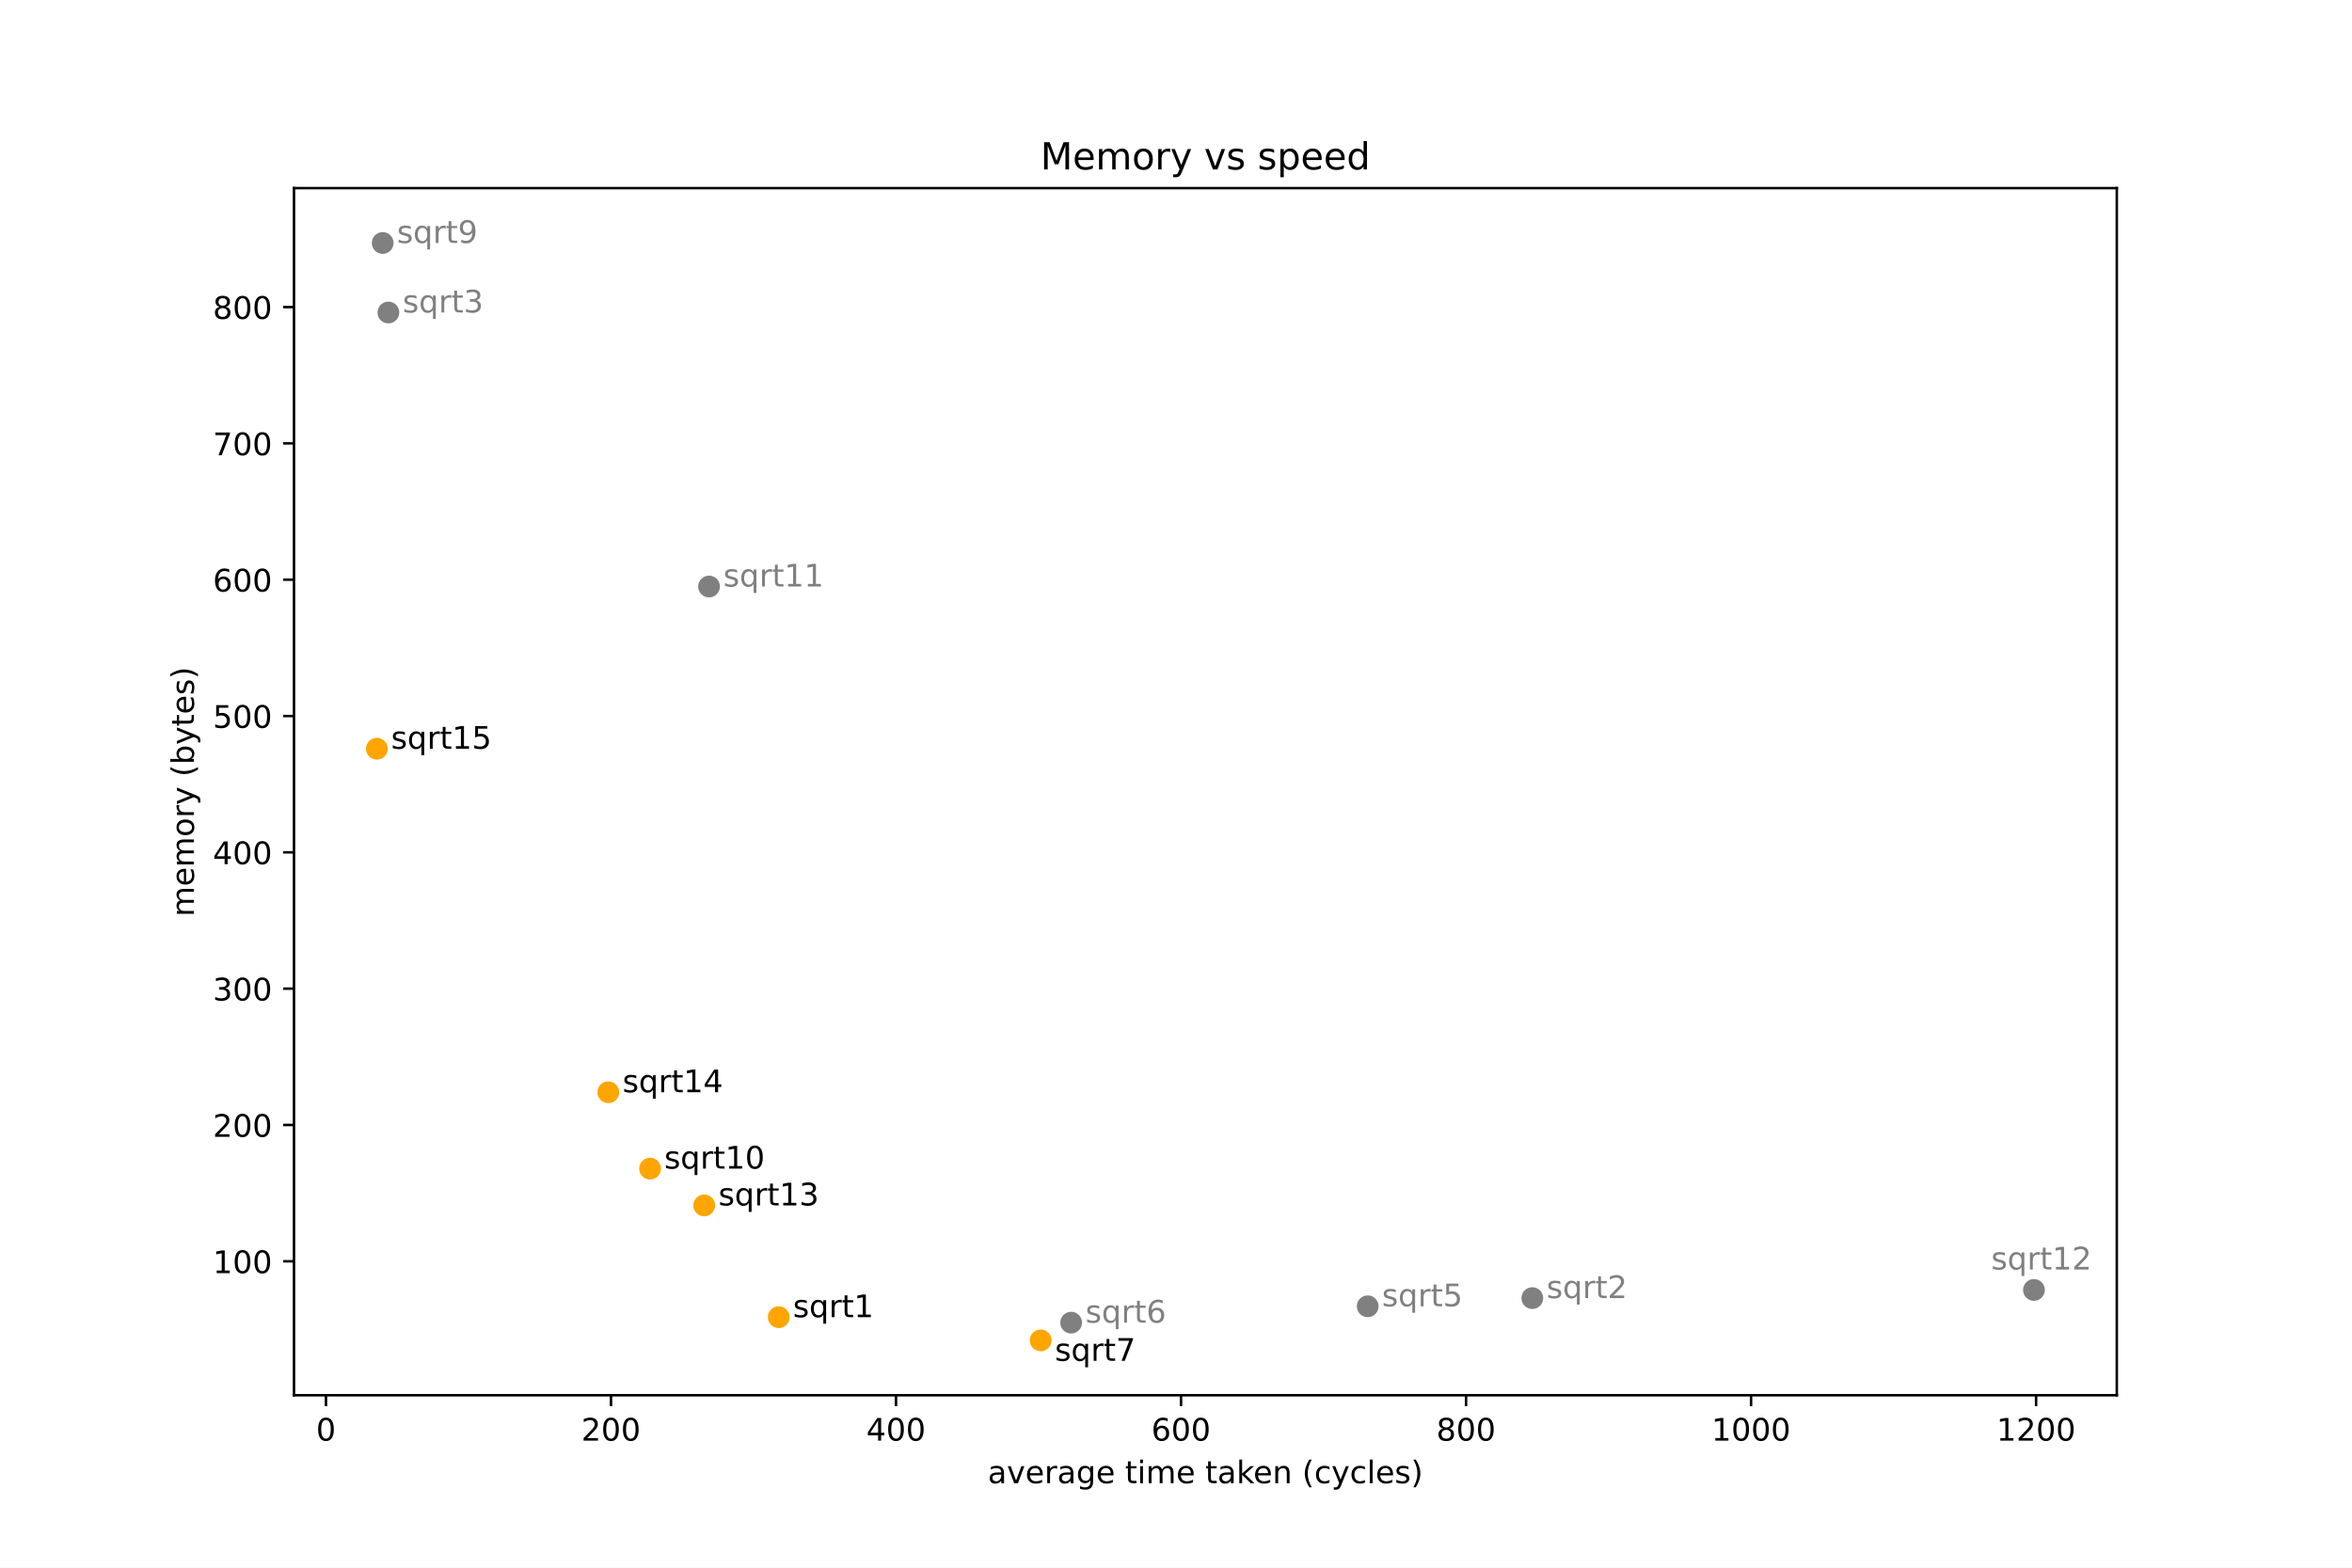
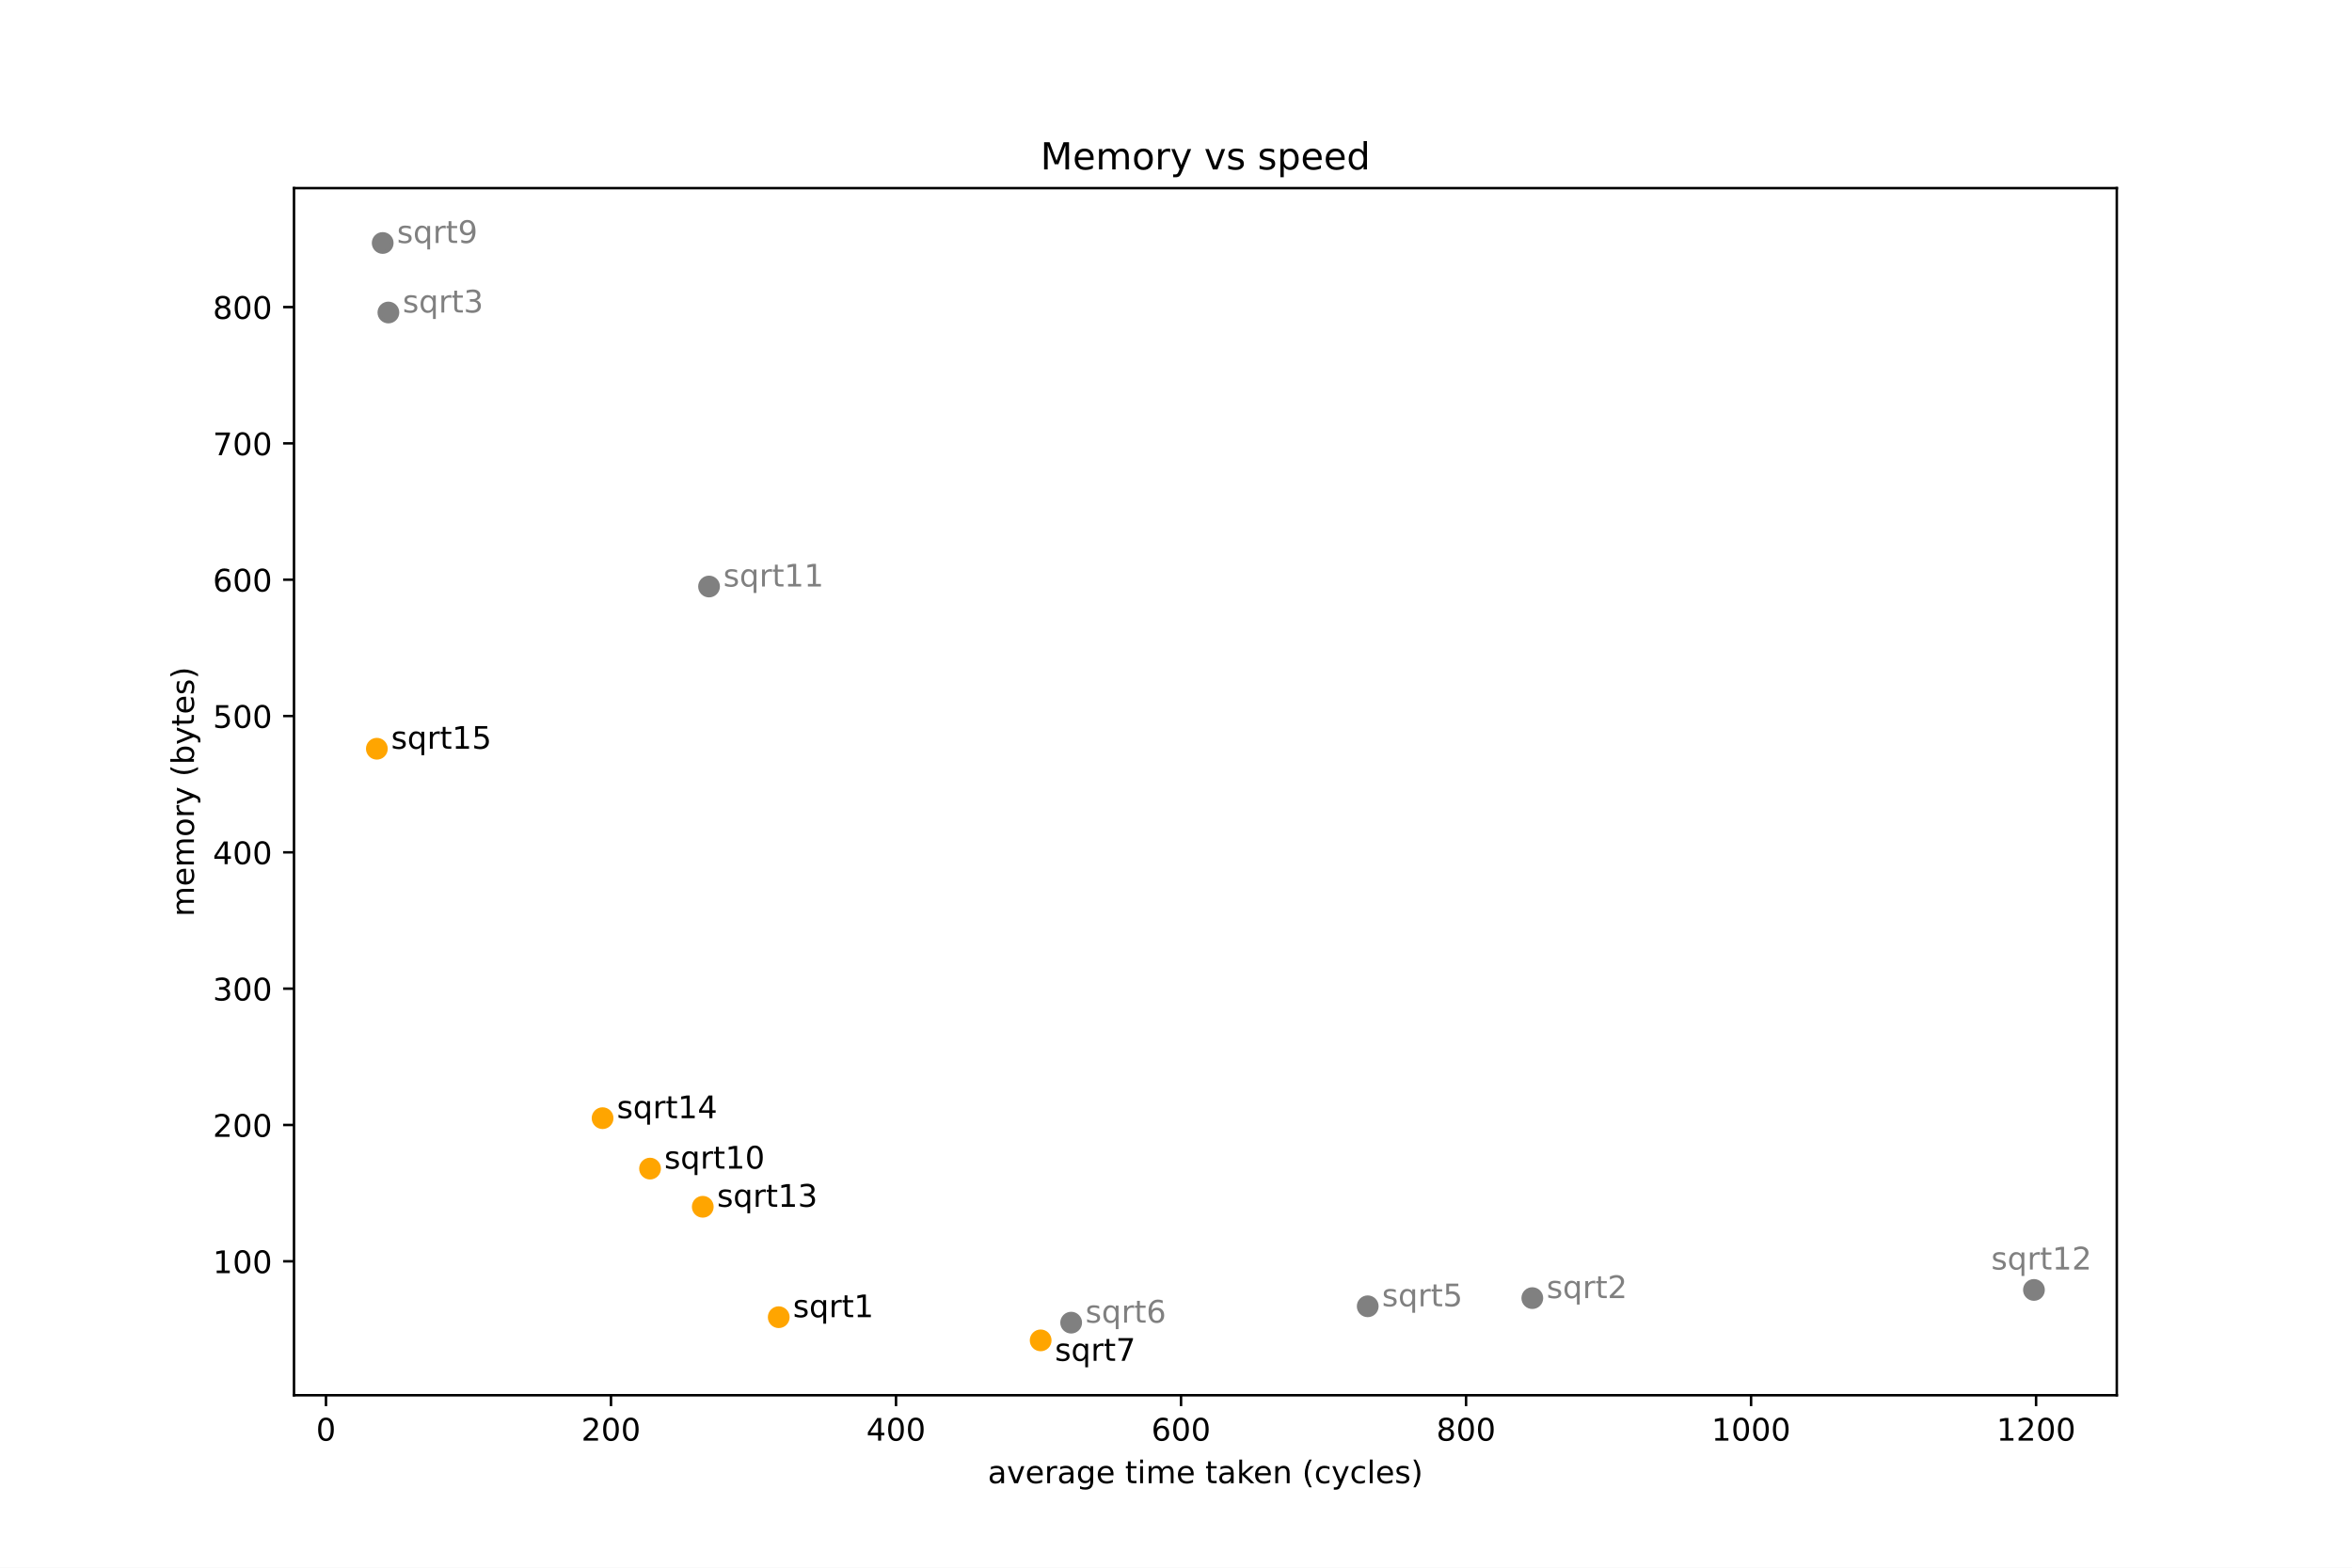
<svg xmlns="http://www.w3.org/2000/svg" xmlns:xlink="http://www.w3.org/1999/xlink" width="756pt" height="504pt" viewBox="0 0 756 504" version="1.1">
  <defs>
    <style type="text/css">*{stroke-linejoin: round; stroke-linecap: butt}</style>
  </defs>
  <g id="figure_1">
    <g id="patch_1">
      <path d="M 0 504  L 756 504  L 756 0  L 0 0  z " style="fill: #ffffff" />
    </g>
    <g id="axes_1">
      <g id="patch_2">
        <path d="M 94.5 448.56  L 680.4 448.56  L 680.4 60.48  L 94.5 60.48  z " style="fill: #ffffff" />
      </g>
      <g id="PathCollection_1">
        <defs>
-           <path id="m6c7349906d" d="M 0 3  C 0.796 3 1.559 2.684 2.121 2.121  C 2.684 1.559 3 0.796 3 0  C 3 -0.796 2.684 -1.559 2.121 -2.121  C 1.559 -2.684 0.796 -3 0 -3  C -0.796 -3 -1.559 -2.684 -2.121 -2.121  C -2.684 -1.559 -3 -0.796 -3 0  C -3 0.796 -2.684 1.559 -2.121 2.121  C -1.559 2.684 -0.796 3 0 3  z " style="stroke: #808080" />
+           <path id="m438341df25" d="M 0 3  C 0.796 3 1.559 2.684 2.121 2.121  C 2.684 1.559 3 0.796 3 0  C 3 -0.796 2.684 -1.559 2.121 -2.121  C 1.559 -2.684 0.796 -3 0 -3  C -0.796 -3 -1.559 -2.684 -2.121 -2.121  C -2.684 -1.559 -3 -0.796 -3 0  C -3 0.796 -2.684 1.559 -2.121 2.121  C -1.559 2.684 -0.796 3 0 3  z " style="stroke: #808080" />
        </defs>
-         <g clip-path="url(#p4d4f625972)">
-           <use xlink:href="#m6c7349906d" x="492.53" y="417.334" style="fill: #808080; stroke: #808080" />
-           <use xlink:href="#m6c7349906d" x="124.842" y="100.471" style="fill: #808080; stroke: #808080" />
-           <use xlink:href="#m6c7349906d" x="439.623" y="419.963" style="fill: #808080; stroke: #808080" />
-           <use xlink:href="#m6c7349906d" x="344.3" y="425.223" style="fill: #808080; stroke: #808080" />
-           <use xlink:href="#m6c7349906d" x="123.01" y="78.12" style="fill: #808080; stroke: #808080" />
-           <use xlink:href="#m6c7349906d" x="227.906" y="188.562" style="fill: #808080; stroke: #808080" />
-           <use xlink:href="#m6c7349906d" x="653.768" y="414.704" style="fill: #808080; stroke: #808080" />
+         <g clip-path="url(#p6d09f3f35e)">
+           <use xlink:href="#m438341df25" x="492.53" y="417.334" style="fill: #808080; stroke: #808080" />
+           <use xlink:href="#m438341df25" x="124.842" y="100.471" style="fill: #808080; stroke: #808080" />
+           <use xlink:href="#m438341df25" x="439.623" y="419.963" style="fill: #808080; stroke: #808080" />
+           <use xlink:href="#m438341df25" x="344.3" y="425.223" style="fill: #808080; stroke: #808080" />
+           <use xlink:href="#m438341df25" x="123.01" y="78.12" style="fill: #808080; stroke: #808080" />
+           <use xlink:href="#m438341df25" x="227.906" y="188.562" style="fill: #808080; stroke: #808080" />
+           <use xlink:href="#m438341df25" x="653.768" y="414.704" style="fill: #808080; stroke: #808080" />
        </g>
      </g>
      <g id="PathCollection_2">
        <defs>
-           <path id="mff4dcb6d81" d="M 0 3  C 0.796 3 1.559 2.684 2.121 2.121  C 2.684 1.559 3 0.796 3 0  C 3 -0.796 2.684 -1.559 2.121 -2.121  C 1.559 -2.684 0.796 -3 0 -3  C -0.796 -3 -1.559 -2.684 -2.121 -2.121  C -2.684 -1.559 -3 -0.796 -3 0  C -3 0.796 -2.684 1.559 -2.121 2.121  C -1.559 2.684 -0.796 3 0 3  z " style="stroke: #ffa500" />
+           <path id="m859c70e416" d="M 0 3  C 0.796 3 1.559 2.684 2.121 2.121  C 2.684 1.559 3 0.796 3 0  C 3 -0.796 2.684 -1.559 2.121 -2.121  C 1.559 -2.684 0.796 -3 0 -3  C -0.796 -3 -1.559 -2.684 -2.121 -2.121  C -2.684 -1.559 -3 -0.796 -3 0  C -3 0.796 -2.684 1.559 -2.121 2.121  C -1.559 2.684 -0.796 3 0 3  z " style="stroke: #ffa500" />
        </defs>
-         <g clip-path="url(#p4d4f625972)">
-           <use xlink:href="#mff4dcb6d81" x="250.306" y="423.47" style="fill: #ffa500; stroke: #ffa500" />
-           <use xlink:href="#mff4dcb6d81" x="334.498" y="430.92" style="fill: #ffa500; stroke: #ffa500" />
-           <use xlink:href="#mff4dcb6d81" x="208.943" y="375.699" style="fill: #ffa500; stroke: #ffa500" />
-           <use xlink:href="#mff4dcb6d81" x="226.349" y="387.532" style="fill: #ffa500; stroke: #ffa500" />
-           <use xlink:href="#mff4dcb6d81" x="195.521" y="351.157" style="fill: #ffa500; stroke: #ffa500" />
-           <use xlink:href="#mff4dcb6d81" x="121.132" y="240.715" style="fill: #ffa500; stroke: #ffa500" />
+         <g clip-path="url(#p6d09f3f35e)">
+           <use xlink:href="#m859c70e416" x="250.306" y="423.47" style="fill: #ffa500; stroke: #ffa500" />
+           <use xlink:href="#m859c70e416" x="334.498" y="430.92" style="fill: #ffa500; stroke: #ffa500" />
+           <use xlink:href="#m859c70e416" x="208.943" y="375.699" style="fill: #ffa500; stroke: #ffa500" />
+           <use xlink:href="#m859c70e416" x="225.891" y="387.97" style="fill: #ffa500; stroke: #ffa500" />
+           <use xlink:href="#m859c70e416" x="193.689" y="359.483" style="fill: #ffa500; stroke: #ffa500" />
+           <use xlink:href="#m859c70e416" x="121.132" y="240.715" style="fill: #ffa500; stroke: #ffa500" />
        </g>
      </g>
      <g id="matplotlib.axis_1">
        <g id="xtick_1">
          <g id="line2d_1">
            <defs>
-               <path id="m747d15b084" d="M 0 0  L 0 3.5  " style="stroke: #000000; stroke-width: 0.8" />
+               <path id="m8310b69100" d="M 0 0  L 0 3.5  " style="stroke: #000000; stroke-width: 0.8" />
            </defs>
            <g>
-               <use xlink:href="#m747d15b084" x="104.779" y="448.56" style="stroke: #000000; stroke-width: 0.8" />
+               <use xlink:href="#m8310b69100" x="104.779" y="448.56" style="stroke: #000000; stroke-width: 0.8" />
            </g>
          </g>
          <g id="text_1">
            <g transform="translate(101.5977 463.1584)scale(0.1 -0.1)">
              <defs>
                <path id="DejaVuSans-30" d="M 2034 4250  Q 1547 4250 1301 3770  Q 1056 3291 1056 2328  Q 1056 1369 1301 889  Q 1547 409 2034 409  Q 2525 409 2770 889  Q 3016 1369 3016 2328  Q 3016 3291 2770 3770  Q 2525 4250 2034 4250  z M 2034 4750  Q 2819 4750 3233 4129  Q 3647 3509 3647 2328  Q 3647 1150 3233 529  Q 2819 -91 2034 -91  Q 1250 -91 836 529  Q 422 1150 422 2328  Q 422 3509 836 4129  Q 1250 4750 2034 4750  z " transform="scale(0.015625)" />
              </defs>
              <use xlink:href="#DejaVuSans-30" />
            </g>
          </g>
        </g>
        <g id="xtick_2">
          <g id="line2d_2">
            <g>
-               <use xlink:href="#m747d15b084" x="196.392" y="448.56" style="stroke: #000000; stroke-width: 0.8" />
+               <use xlink:href="#m8310b69100" x="196.392" y="448.56" style="stroke: #000000; stroke-width: 0.8" />
            </g>
          </g>
          <g id="text_2">
            <g transform="translate(186.8479 463.1584)scale(0.1 -0.1)">
              <defs>
                <path id="DejaVuSans-32" d="M 1228 531  L 3431 531  L 3431 0  L 469 0  L 469 531  Q 828 903 1448 1529  Q 2069 2156 2228 2338  Q 2531 2678 2651 2914  Q 2772 3150 2772 3378  Q 2772 3750 2511 3984  Q 2250 4219 1831 4219  Q 1534 4219 1204 4116  Q 875 4013 500 3803  L 500 4441  Q 881 4594 1212 4672  Q 1544 4750 1819 4750  Q 2544 4750 2975 4387  Q 3406 4025 3406 3419  Q 3406 3131 3298 2873  Q 3191 2616 2906 2266  Q 2828 2175 2409 1742  Q 1991 1309 1228 531  z " transform="scale(0.015625)" />
              </defs>
              <use xlink:href="#DejaVuSans-32" />
              <use xlink:href="#DejaVuSans-30" x="63.623" />
              <use xlink:href="#DejaVuSans-30" x="127.246" />
            </g>
          </g>
        </g>
        <g id="xtick_3">
          <g id="line2d_3">
            <g>
-               <use xlink:href="#m747d15b084" x="288.004" y="448.56" style="stroke: #000000; stroke-width: 0.8" />
+               <use xlink:href="#m8310b69100" x="288.004" y="448.56" style="stroke: #000000; stroke-width: 0.8" />
            </g>
          </g>
          <g id="text_3">
            <g transform="translate(278.4606 463.1584)scale(0.1 -0.1)">
              <defs>
                <path id="DejaVuSans-34" d="M 2419 4116  L 825 1625  L 2419 1625  L 2419 4116  z M 2253 4666  L 3047 4666  L 3047 1625  L 3713 1625  L 3713 1100  L 3047 1100  L 3047 0  L 2419 0  L 2419 1100  L 313 1100  L 313 1709  L 2253 4666  z " transform="scale(0.015625)" />
              </defs>
              <use xlink:href="#DejaVuSans-34" />
              <use xlink:href="#DejaVuSans-30" x="63.623" />
              <use xlink:href="#DejaVuSans-30" x="127.246" />
            </g>
          </g>
        </g>
        <g id="xtick_4">
          <g id="line2d_4">
            <g>
-               <use xlink:href="#m747d15b084" x="379.617" y="448.56" style="stroke: #000000; stroke-width: 0.8" />
+               <use xlink:href="#m8310b69100" x="379.617" y="448.56" style="stroke: #000000; stroke-width: 0.8" />
            </g>
          </g>
          <g id="text_4">
            <g transform="translate(370.0734 463.1584)scale(0.1 -0.1)">
              <defs>
                <path id="DejaVuSans-36" d="M 2113 2584  Q 1688 2584 1439 2293  Q 1191 2003 1191 1497  Q 1191 994 1439 701  Q 1688 409 2113 409  Q 2538 409 2786 701  Q 3034 994 3034 1497  Q 3034 2003 2786 2293  Q 2538 2584 2113 2584  z M 3366 4563  L 3366 3988  Q 3128 4100 2886 4159  Q 2644 4219 2406 4219  Q 1781 4219 1451 3797  Q 1122 3375 1075 2522  Q 1259 2794 1537 2939  Q 1816 3084 2150 3084  Q 2853 3084 3261 2657  Q 3669 2231 3669 1497  Q 3669 778 3244 343  Q 2819 -91 2113 -91  Q 1303 -91 875 529  Q 447 1150 447 2328  Q 447 3434 972 4092  Q 1497 4750 2381 4750  Q 2619 4750 2861 4703  Q 3103 4656 3366 4563  z " transform="scale(0.015625)" />
              </defs>
              <use xlink:href="#DejaVuSans-36" />
              <use xlink:href="#DejaVuSans-30" x="63.623" />
              <use xlink:href="#DejaVuSans-30" x="127.246" />
            </g>
          </g>
        </g>
        <g id="xtick_5">
          <g id="line2d_5">
            <g>
-               <use xlink:href="#m747d15b084" x="471.23" y="448.56" style="stroke: #000000; stroke-width: 0.8" />
+               <use xlink:href="#m8310b69100" x="471.23" y="448.56" style="stroke: #000000; stroke-width: 0.8" />
            </g>
          </g>
          <g id="text_5">
            <g transform="translate(461.6861 463.1584)scale(0.1 -0.1)">
              <defs>
                <path id="DejaVuSans-38" d="M 2034 2216  Q 1584 2216 1326 1975  Q 1069 1734 1069 1313  Q 1069 891 1326 650  Q 1584 409 2034 409  Q 2484 409 2743 651  Q 3003 894 3003 1313  Q 3003 1734 2745 1975  Q 2488 2216 2034 2216  z M 1403 2484  Q 997 2584 770 2862  Q 544 3141 544 3541  Q 544 4100 942 4425  Q 1341 4750 2034 4750  Q 2731 4750 3128 4425  Q 3525 4100 3525 3541  Q 3525 3141 3298 2862  Q 3072 2584 2669 2484  Q 3125 2378 3379 2068  Q 3634 1759 3634 1313  Q 3634 634 3220 271  Q 2806 -91 2034 -91  Q 1263 -91 848 271  Q 434 634 434 1313  Q 434 1759 690 2068  Q 947 2378 1403 2484  z M 1172 3481  Q 1172 3119 1398 2916  Q 1625 2713 2034 2713  Q 2441 2713 2670 2916  Q 2900 3119 2900 3481  Q 2900 3844 2670 4047  Q 2441 4250 2034 4250  Q 1625 4250 1398 4047  Q 1172 3844 1172 3481  z " transform="scale(0.015625)" />
              </defs>
              <use xlink:href="#DejaVuSans-38" />
              <use xlink:href="#DejaVuSans-30" x="63.623" />
              <use xlink:href="#DejaVuSans-30" x="127.246" />
            </g>
          </g>
        </g>
        <g id="xtick_6">
          <g id="line2d_6">
            <g>
-               <use xlink:href="#m747d15b084" x="562.843" y="448.56" style="stroke: #000000; stroke-width: 0.8" />
+               <use xlink:href="#m8310b69100" x="562.843" y="448.56" style="stroke: #000000; stroke-width: 0.8" />
            </g>
          </g>
          <g id="text_6">
            <g transform="translate(550.1176 463.1584)scale(0.1 -0.1)">
              <defs>
                <path id="DejaVuSans-31" d="M 794 531  L 1825 531  L 1825 4091  L 703 3866  L 703 4441  L 1819 4666  L 2450 4666  L 2450 531  L 3481 531  L 3481 0  L 794 0  L 794 531  z " transform="scale(0.015625)" />
              </defs>
              <use xlink:href="#DejaVuSans-31" />
              <use xlink:href="#DejaVuSans-30" x="63.623" />
              <use xlink:href="#DejaVuSans-30" x="127.246" />
              <use xlink:href="#DejaVuSans-30" x="190.869" />
            </g>
          </g>
        </g>
        <g id="xtick_7">
          <g id="line2d_7">
            <g>
-               <use xlink:href="#m747d15b084" x="654.455" y="448.56" style="stroke: #000000; stroke-width: 0.8" />
+               <use xlink:href="#m8310b69100" x="654.455" y="448.56" style="stroke: #000000; stroke-width: 0.8" />
            </g>
          </g>
          <g id="text_7">
            <g transform="translate(641.7303 463.1584)scale(0.1 -0.1)">
              <use xlink:href="#DejaVuSans-31" />
              <use xlink:href="#DejaVuSans-32" x="63.623" />
              <use xlink:href="#DejaVuSans-30" x="127.246" />
              <use xlink:href="#DejaVuSans-30" x="190.869" />
            </g>
          </g>
        </g>
        <g id="text_8">
          <g transform="translate(317.5031 476.8366)scale(0.1 -0.1)">
            <defs>
              <path id="DejaVuSans-61" d="M 2194 1759  Q 1497 1759 1228 1600  Q 959 1441 959 1056  Q 959 750 1161 570  Q 1363 391 1709 391  Q 2188 391 2477 730  Q 2766 1069 2766 1631  L 2766 1759  L 2194 1759  z M 3341 1997  L 3341 0  L 2766 0  L 2766 531  Q 2569 213 2275 61  Q 1981 -91 1556 -91  Q 1019 -91 701 211  Q 384 513 384 1019  Q 384 1609 779 1909  Q 1175 2209 1959 2209  L 2766 2209  L 2766 2266  Q 2766 2663 2505 2880  Q 2244 3097 1772 3097  Q 1472 3097 1187 3025  Q 903 2953 641 2809  L 641 3341  Q 956 3463 1253 3523  Q 1550 3584 1831 3584  Q 2591 3584 2966 3190  Q 3341 2797 3341 1997  z " transform="scale(0.015625)" />
              <path id="DejaVuSans-76" d="M 191 3500  L 800 3500  L 1894 563  L 2988 3500  L 3597 3500  L 2284 0  L 1503 0  L 191 3500  z " transform="scale(0.015625)" />
              <path id="DejaVuSans-65" d="M 3597 1894  L 3597 1613  L 953 1613  Q 991 1019 1311 708  Q 1631 397 2203 397  Q 2534 397 2845 478  Q 3156 559 3463 722  L 3463 178  Q 3153 47 2828 -22  Q 2503 -91 2169 -91  Q 1331 -91 842 396  Q 353 884 353 1716  Q 353 2575 817 3079  Q 1281 3584 2069 3584  Q 2775 3584 3186 3129  Q 3597 2675 3597 1894  z M 3022 2063  Q 3016 2534 2758 2815  Q 2500 3097 2075 3097  Q 1594 3097 1305 2825  Q 1016 2553 972 2059  L 3022 2063  z " transform="scale(0.015625)" />
              <path id="DejaVuSans-72" d="M 2631 2963  Q 2534 3019 2420 3045  Q 2306 3072 2169 3072  Q 1681 3072 1420 2755  Q 1159 2438 1159 1844  L 1159 0  L 581 0  L 581 3500  L 1159 3500  L 1159 2956  Q 1341 3275 1631 3429  Q 1922 3584 2338 3584  Q 2397 3584 2469 3576  Q 2541 3569 2628 3553  L 2631 2963  z " transform="scale(0.015625)" />
              <path id="DejaVuSans-67" d="M 2906 1791  Q 2906 2416 2648 2759  Q 2391 3103 1925 3103  Q 1463 3103 1205 2759  Q 947 2416 947 1791  Q 947 1169 1205 825  Q 1463 481 1925 481  Q 2391 481 2648 825  Q 2906 1169 2906 1791  z M 3481 434  Q 3481 -459 3084 -895  Q 2688 -1331 1869 -1331  Q 1566 -1331 1297 -1286  Q 1028 -1241 775 -1147  L 775 -588  Q 1028 -725 1275 -790  Q 1522 -856 1778 -856  Q 2344 -856 2625 -561  Q 2906 -266 2906 331  L 2906 616  Q 2728 306 2450 153  Q 2172 0 1784 0  Q 1141 0 747 490  Q 353 981 353 1791  Q 353 2603 747 3093  Q 1141 3584 1784 3584  Q 2172 3584 2450 3431  Q 2728 3278 2906 2969  L 2906 3500  L 3481 3500  L 3481 434  z " transform="scale(0.015625)" />
              <path id="DejaVuSans-20" transform="scale(0.015625)" />
              <path id="DejaVuSans-74" d="M 1172 4494  L 1172 3500  L 2356 3500  L 2356 3053  L 1172 3053  L 1172 1153  Q 1172 725 1289 603  Q 1406 481 1766 481  L 2356 481  L 2356 0  L 1766 0  Q 1100 0 847 248  Q 594 497 594 1153  L 594 3053  L 172 3053  L 172 3500  L 594 3500  L 594 4494  L 1172 4494  z " transform="scale(0.015625)" />
              <path id="DejaVuSans-69" d="M 603 3500  L 1178 3500  L 1178 0  L 603 0  L 603 3500  z M 603 4863  L 1178 4863  L 1178 4134  L 603 4134  L 603 4863  z " transform="scale(0.015625)" />
              <path id="DejaVuSans-6d" d="M 3328 2828  Q 3544 3216 3844 3400  Q 4144 3584 4550 3584  Q 5097 3584 5394 3201  Q 5691 2819 5691 2113  L 5691 0  L 5113 0  L 5113 2094  Q 5113 2597 4934 2840  Q 4756 3084 4391 3084  Q 3944 3084 3684 2787  Q 3425 2491 3425 1978  L 3425 0  L 2847 0  L 2847 2094  Q 2847 2600 2669 2842  Q 2491 3084 2119 3084  Q 1678 3084 1418 2786  Q 1159 2488 1159 1978  L 1159 0  L 581 0  L 581 3500  L 1159 3500  L 1159 2956  Q 1356 3278 1631 3431  Q 1906 3584 2284 3584  Q 2666 3584 2933 3390  Q 3200 3197 3328 2828  z " transform="scale(0.015625)" />
              <path id="DejaVuSans-6b" d="M 581 4863  L 1159 4863  L 1159 1991  L 2875 3500  L 3609 3500  L 1753 1863  L 3688 0  L 2938 0  L 1159 1709  L 1159 0  L 581 0  L 581 4863  z " transform="scale(0.015625)" />
              <path id="DejaVuSans-6e" d="M 3513 2113  L 3513 0  L 2938 0  L 2938 2094  Q 2938 2591 2744 2837  Q 2550 3084 2163 3084  Q 1697 3084 1428 2787  Q 1159 2491 1159 1978  L 1159 0  L 581 0  L 581 3500  L 1159 3500  L 1159 2956  Q 1366 3272 1645 3428  Q 1925 3584 2291 3584  Q 2894 3584 3203 3211  Q 3513 2838 3513 2113  z " transform="scale(0.015625)" />
              <path id="DejaVuSans-28" d="M 1984 4856  Q 1566 4138 1362 3434  Q 1159 2731 1159 2009  Q 1159 1288 1364 580  Q 1569 -128 1984 -844  L 1484 -844  Q 1016 -109 783 600  Q 550 1309 550 2009  Q 550 2706 781 3412  Q 1013 4119 1484 4856  L 1984 4856  z " transform="scale(0.015625)" />
              <path id="DejaVuSans-63" d="M 3122 3366  L 3122 2828  Q 2878 2963 2633 3030  Q 2388 3097 2138 3097  Q 1578 3097 1268 2742  Q 959 2388 959 1747  Q 959 1106 1268 751  Q 1578 397 2138 397  Q 2388 397 2633 464  Q 2878 531 3122 666  L 3122 134  Q 2881 22 2623 -34  Q 2366 -91 2075 -91  Q 1284 -91 818 406  Q 353 903 353 1747  Q 353 2603 823 3093  Q 1294 3584 2113 3584  Q 2378 3584 2631 3529  Q 2884 3475 3122 3366  z " transform="scale(0.015625)" />
              <path id="DejaVuSans-79" d="M 2059 -325  Q 1816 -950 1584 -1140  Q 1353 -1331 966 -1331  L 506 -1331  L 506 -850  L 844 -850  Q 1081 -850 1212 -737  Q 1344 -625 1503 -206  L 1606 56  L 191 3500  L 800 3500  L 1894 763  L 2988 3500  L 3597 3500  L 2059 -325  z " transform="scale(0.015625)" />
              <path id="DejaVuSans-6c" d="M 603 4863  L 1178 4863  L 1178 0  L 603 0  L 603 4863  z " transform="scale(0.015625)" />
              <path id="DejaVuSans-73" d="M 2834 3397  L 2834 2853  Q 2591 2978 2328 3040  Q 2066 3103 1784 3103  Q 1356 3103 1142 2972  Q 928 2841 928 2578  Q 928 2378 1081 2264  Q 1234 2150 1697 2047  L 1894 2003  Q 2506 1872 2764 1633  Q 3022 1394 3022 966  Q 3022 478 2636 193  Q 2250 -91 1575 -91  Q 1294 -91 989 -36  Q 684 19 347 128  L 347 722  Q 666 556 975 473  Q 1284 391 1588 391  Q 1994 391 2212 530  Q 2431 669 2431 922  Q 2431 1156 2273 1281  Q 2116 1406 1581 1522  L 1381 1569  Q 847 1681 609 1914  Q 372 2147 372 2553  Q 372 3047 722 3315  Q 1072 3584 1716 3584  Q 2034 3584 2315 3537  Q 2597 3491 2834 3397  z " transform="scale(0.015625)" />
              <path id="DejaVuSans-29" d="M 513 4856  L 1013 4856  Q 1481 4119 1714 3412  Q 1947 2706 1947 2009  Q 1947 1309 1714 600  Q 1481 -109 1013 -844  L 513 -844  Q 928 -128 1133 580  Q 1338 1288 1338 2009  Q 1338 2731 1133 3434  Q 928 4138 513 4856  z " transform="scale(0.015625)" />
            </defs>
            <use xlink:href="#DejaVuSans-61" />
            <use xlink:href="#DejaVuSans-76" x="61.279" />
            <use xlink:href="#DejaVuSans-65" x="120.459" />
            <use xlink:href="#DejaVuSans-72" x="181.982" />
            <use xlink:href="#DejaVuSans-61" x="223.096" />
            <use xlink:href="#DejaVuSans-67" x="284.375" />
            <use xlink:href="#DejaVuSans-65" x="347.852" />
            <use xlink:href="#DejaVuSans-20" x="409.375" />
            <use xlink:href="#DejaVuSans-74" x="441.162" />
            <use xlink:href="#DejaVuSans-69" x="480.371" />
            <use xlink:href="#DejaVuSans-6d" x="508.154" />
            <use xlink:href="#DejaVuSans-65" x="605.566" />
            <use xlink:href="#DejaVuSans-20" x="667.09" />
            <use xlink:href="#DejaVuSans-74" x="698.877" />
            <use xlink:href="#DejaVuSans-61" x="738.086" />
            <use xlink:href="#DejaVuSans-6b" x="799.365" />
            <use xlink:href="#DejaVuSans-65" x="853.65" />
            <use xlink:href="#DejaVuSans-6e" x="915.174" />
            <use xlink:href="#DejaVuSans-20" x="978.553" />
            <use xlink:href="#DejaVuSans-28" x="1010.34" />
            <use xlink:href="#DejaVuSans-63" x="1049.354" />
            <use xlink:href="#DejaVuSans-79" x="1104.334" />
            <use xlink:href="#DejaVuSans-63" x="1163.514" />
            <use xlink:href="#DejaVuSans-6c" x="1218.494" />
            <use xlink:href="#DejaVuSans-65" x="1246.277" />
            <use xlink:href="#DejaVuSans-73" x="1307.801" />
            <use xlink:href="#DejaVuSans-29" x="1359.9" />
          </g>
        </g>
      </g>
      <g id="matplotlib.axis_2">
        <g id="ytick_1">
          <g id="line2d_8">
            <defs>
-               <path id="m5745e5b2b5" d="M 0 0  L -3.5 0  " style="stroke: #000000; stroke-width: 0.8" />
+               <path id="mc0cceae3c9" d="M 0 0  L -3.5 0  " style="stroke: #000000; stroke-width: 0.8" />
            </defs>
            <g>
-               <use xlink:href="#m5745e5b2b5" x="94.5" y="405.501" style="stroke: #000000; stroke-width: 0.8" />
+               <use xlink:href="#mc0cceae3c9" x="94.5" y="405.501" style="stroke: #000000; stroke-width: 0.8" />
            </g>
          </g>
          <g id="text_9">
            <g transform="translate(68.4125 409.3001)scale(0.1 -0.1)">
              <use xlink:href="#DejaVuSans-31" />
              <use xlink:href="#DejaVuSans-30" x="63.623" />
              <use xlink:href="#DejaVuSans-30" x="127.246" />
            </g>
          </g>
        </g>
        <g id="ytick_2">
          <g id="line2d_9">
            <g>
-               <use xlink:href="#m5745e5b2b5" x="94.5" y="361.675" style="stroke: #000000; stroke-width: 0.8" />
+               <use xlink:href="#mc0cceae3c9" x="94.5" y="361.675" style="stroke: #000000; stroke-width: 0.8" />
            </g>
          </g>
          <g id="text_10">
            <g transform="translate(68.4125 365.474)scale(0.1 -0.1)">
              <use xlink:href="#DejaVuSans-32" />
              <use xlink:href="#DejaVuSans-30" x="63.623" />
              <use xlink:href="#DejaVuSans-30" x="127.246" />
            </g>
          </g>
        </g>
        <g id="ytick_3">
          <g id="line2d_10">
            <g>
-               <use xlink:href="#m5745e5b2b5" x="94.5" y="317.849" style="stroke: #000000; stroke-width: 0.8" />
+               <use xlink:href="#mc0cceae3c9" x="94.5" y="317.849" style="stroke: #000000; stroke-width: 0.8" />
            </g>
          </g>
          <g id="text_11">
            <g transform="translate(68.4125 321.6479)scale(0.1 -0.1)">
              <defs>
                <path id="DejaVuSans-33" d="M 2597 2516  Q 3050 2419 3304 2112  Q 3559 1806 3559 1356  Q 3559 666 3084 287  Q 2609 -91 1734 -91  Q 1441 -91 1130 -33  Q 819 25 488 141  L 488 750  Q 750 597 1062 519  Q 1375 441 1716 441  Q 2309 441 2620 675  Q 2931 909 2931 1356  Q 2931 1769 2642 2001  Q 2353 2234 1838 2234  L 1294 2234  L 1294 2753  L 1863 2753  Q 2328 2753 2575 2939  Q 2822 3125 2822 3475  Q 2822 3834 2567 4026  Q 2313 4219 1838 4219  Q 1578 4219 1281 4162  Q 984 4106 628 3988  L 628 4550  Q 988 4650 1302 4700  Q 1616 4750 1894 4750  Q 2613 4750 3031 4423  Q 3450 4097 3450 3541  Q 3450 3153 3228 2886  Q 3006 2619 2597 2516  z " transform="scale(0.015625)" />
              </defs>
              <use xlink:href="#DejaVuSans-33" />
              <use xlink:href="#DejaVuSans-30" x="63.623" />
              <use xlink:href="#DejaVuSans-30" x="127.246" />
            </g>
          </g>
        </g>
        <g id="ytick_4">
          <g id="line2d_11">
            <g>
-               <use xlink:href="#m5745e5b2b5" x="94.5" y="274.023" style="stroke: #000000; stroke-width: 0.8" />
+               <use xlink:href="#mc0cceae3c9" x="94.5" y="274.023" style="stroke: #000000; stroke-width: 0.8" />
            </g>
          </g>
          <g id="text_12">
            <g transform="translate(68.4125 277.8218)scale(0.1 -0.1)">
              <use xlink:href="#DejaVuSans-34" />
              <use xlink:href="#DejaVuSans-30" x="63.623" />
              <use xlink:href="#DejaVuSans-30" x="127.246" />
            </g>
          </g>
        </g>
        <g id="ytick_5">
          <g id="line2d_12">
            <g>
-               <use xlink:href="#m5745e5b2b5" x="94.5" y="230.197" style="stroke: #000000; stroke-width: 0.8" />
+               <use xlink:href="#mc0cceae3c9" x="94.5" y="230.197" style="stroke: #000000; stroke-width: 0.8" />
            </g>
          </g>
          <g id="text_13">
            <g transform="translate(68.4125 233.9957)scale(0.1 -0.1)">
              <defs>
                <path id="DejaVuSans-35" d="M 691 4666  L 3169 4666  L 3169 4134  L 1269 4134  L 1269 2991  Q 1406 3038 1543 3061  Q 1681 3084 1819 3084  Q 2600 3084 3056 2656  Q 3513 2228 3513 1497  Q 3513 744 3044 326  Q 2575 -91 1722 -91  Q 1428 -91 1123 -41  Q 819 9 494 109  L 494 744  Q 775 591 1075 516  Q 1375 441 1709 441  Q 2250 441 2565 725  Q 2881 1009 2881 1497  Q 2881 1984 2565 2268  Q 2250 2553 1709 2553  Q 1456 2553 1204 2497  Q 953 2441 691 2322  L 691 4666  z " transform="scale(0.015625)" />
              </defs>
              <use xlink:href="#DejaVuSans-35" />
              <use xlink:href="#DejaVuSans-30" x="63.623" />
              <use xlink:href="#DejaVuSans-30" x="127.246" />
            </g>
          </g>
        </g>
        <g id="ytick_6">
          <g id="line2d_13">
            <g>
-               <use xlink:href="#m5745e5b2b5" x="94.5" y="186.37" style="stroke: #000000; stroke-width: 0.8" />
+               <use xlink:href="#mc0cceae3c9" x="94.5" y="186.37" style="stroke: #000000; stroke-width: 0.8" />
            </g>
          </g>
          <g id="text_14">
            <g transform="translate(68.4125 190.1697)scale(0.1 -0.1)">
              <use xlink:href="#DejaVuSans-36" />
              <use xlink:href="#DejaVuSans-30" x="63.623" />
              <use xlink:href="#DejaVuSans-30" x="127.246" />
            </g>
          </g>
        </g>
        <g id="ytick_7">
          <g id="line2d_14">
            <g>
-               <use xlink:href="#m5745e5b2b5" x="94.5" y="142.544" style="stroke: #000000; stroke-width: 0.8" />
+               <use xlink:href="#mc0cceae3c9" x="94.5" y="142.544" style="stroke: #000000; stroke-width: 0.8" />
            </g>
          </g>
          <g id="text_15">
            <g transform="translate(68.4125 146.3436)scale(0.1 -0.1)">
              <defs>
                <path id="DejaVuSans-37" d="M 525 4666  L 3525 4666  L 3525 4397  L 1831 0  L 1172 0  L 2766 4134  L 525 4134  L 525 4666  z " transform="scale(0.015625)" />
              </defs>
              <use xlink:href="#DejaVuSans-37" />
              <use xlink:href="#DejaVuSans-30" x="63.623" />
              <use xlink:href="#DejaVuSans-30" x="127.246" />
            </g>
          </g>
        </g>
        <g id="ytick_8">
          <g id="line2d_15">
            <g>
-               <use xlink:href="#m5745e5b2b5" x="94.5" y="98.718" style="stroke: #000000; stroke-width: 0.8" />
+               <use xlink:href="#mc0cceae3c9" x="94.5" y="98.718" style="stroke: #000000; stroke-width: 0.8" />
            </g>
          </g>
          <g id="text_16">
            <g transform="translate(68.4125 102.5175)scale(0.1 -0.1)">
              <use xlink:href="#DejaVuSans-38" />
              <use xlink:href="#DejaVuSans-30" x="63.623" />
              <use xlink:href="#DejaVuSans-30" x="127.246" />
            </g>
          </g>
        </g>
        <g id="text_17">
          <g transform="translate(62.33281 294.677)rotate(-90)scale(0.1 -0.1)">
            <defs>
              <path id="DejaVuSans-6f" d="M 1959 3097  Q 1497 3097 1228 2736  Q 959 2375 959 1747  Q 959 1119 1226 758  Q 1494 397 1959 397  Q 2419 397 2687 759  Q 2956 1122 2956 1747  Q 2956 2369 2687 2733  Q 2419 3097 1959 3097  z M 1959 3584  Q 2709 3584 3137 3096  Q 3566 2609 3566 1747  Q 3566 888 3137 398  Q 2709 -91 1959 -91  Q 1206 -91 779 398  Q 353 888 353 1747  Q 353 2609 779 3096  Q 1206 3584 1959 3584  z " transform="scale(0.015625)" />
              <path id="DejaVuSans-62" d="M 3116 1747  Q 3116 2381 2855 2742  Q 2594 3103 2138 3103  Q 1681 3103 1420 2742  Q 1159 2381 1159 1747  Q 1159 1113 1420 752  Q 1681 391 2138 391  Q 2594 391 2855 752  Q 3116 1113 3116 1747  z M 1159 2969  Q 1341 3281 1617 3432  Q 1894 3584 2278 3584  Q 2916 3584 3314 3078  Q 3713 2572 3713 1747  Q 3713 922 3314 415  Q 2916 -91 2278 -91  Q 1894 -91 1617 61  Q 1341 213 1159 525  L 1159 0  L 581 0  L 581 4863  L 1159 4863  L 1159 2969  z " transform="scale(0.015625)" />
            </defs>
            <use xlink:href="#DejaVuSans-6d" />
            <use xlink:href="#DejaVuSans-65" x="97.412" />
            <use xlink:href="#DejaVuSans-6d" x="158.936" />
            <use xlink:href="#DejaVuSans-6f" x="256.348" />
            <use xlink:href="#DejaVuSans-72" x="317.529" />
            <use xlink:href="#DejaVuSans-79" x="358.643" />
            <use xlink:href="#DejaVuSans-20" x="417.822" />
            <use xlink:href="#DejaVuSans-28" x="449.609" />
            <use xlink:href="#DejaVuSans-62" x="488.623" />
            <use xlink:href="#DejaVuSans-79" x="552.1" />
            <use xlink:href="#DejaVuSans-74" x="611.279" />
            <use xlink:href="#DejaVuSans-65" x="650.488" />
            <use xlink:href="#DejaVuSans-73" x="712.012" />
            <use xlink:href="#DejaVuSans-29" x="764.111" />
          </g>
        </g>
      </g>
      <g id="patch_3">
        <path d="M 94.5 448.56  L 94.5 60.48  " style="fill: none; stroke: #000000; stroke-width: 0.8; stroke-linejoin: miter; stroke-linecap: square" />
      </g>
      <g id="patch_4">
        <path d="M 680.4 448.56  L 680.4 60.48  " style="fill: none; stroke: #000000; stroke-width: 0.8; stroke-linejoin: miter; stroke-linecap: square" />
      </g>
      <g id="patch_5">
        <path d="M 94.5 448.56  L 680.4 448.56  " style="fill: none; stroke: #000000; stroke-width: 0.8; stroke-linejoin: miter; stroke-linecap: square" />
      </g>
      <g id="patch_6">
        <path d="M 94.5 60.48  L 680.4 60.48  " style="fill: none; stroke: #000000; stroke-width: 0.8; stroke-linejoin: miter; stroke-linecap: square" />
      </g>
      <g id="text_18">
        <g transform="translate(254.8864 423.4696)scale(0.1 -0.1)">
          <defs>
            <path id="DejaVuSans-71" d="M 947 1747  Q 947 1113 1208 752  Q 1469 391 1925 391  Q 2381 391 2643 752  Q 2906 1113 2906 1747  Q 2906 2381 2643 2742  Q 2381 3103 1925 3103  Q 1469 3103 1208 2742  Q 947 2381 947 1747  z M 2906 525  Q 2725 213 2448 61  Q 2172 -91 1784 -91  Q 1150 -91 751 415  Q 353 922 353 1747  Q 353 2572 751 3078  Q 1150 3584 1784 3584  Q 2172 3584 2448 3432  Q 2725 3281 2906 2969  L 2906 3500  L 3481 3500  L 3481 -1331  L 2906 -1331  L 2906 525  z " transform="scale(0.015625)" />
          </defs>
          <use xlink:href="#DejaVuSans-73" />
          <use xlink:href="#DejaVuSans-71" x="52.1" />
          <use xlink:href="#DejaVuSans-72" x="115.576" />
          <use xlink:href="#DejaVuSans-74" x="156.689" />
          <use xlink:href="#DejaVuSans-31" x="195.898" />
        </g>
      </g>
      <g id="text_19">
        <g style="fill: #808080" transform="translate(497.1104 417.3339)scale(0.1 -0.1)">
          <use xlink:href="#DejaVuSans-73" />
          <use xlink:href="#DejaVuSans-71" x="52.1" />
          <use xlink:href="#DejaVuSans-72" x="115.576" />
          <use xlink:href="#DejaVuSans-74" x="156.689" />
          <use xlink:href="#DejaVuSans-32" x="195.898" />
        </g>
      </g>
      <g id="text_20">
        <g style="fill: #808080" transform="translate(129.4228 100.4713)scale(0.1 -0.1)">
          <use xlink:href="#DejaVuSans-73" />
          <use xlink:href="#DejaVuSans-71" x="52.1" />
          <use xlink:href="#DejaVuSans-72" x="115.576" />
          <use xlink:href="#DejaVuSans-74" x="156.689" />
          <use xlink:href="#DejaVuSans-33" x="195.898" />
        </g>
      </g>
      <g id="text_21">
        <g style="fill: #808080" transform="translate(444.2041 419.9635)scale(0.1 -0.1)">
          <use xlink:href="#DejaVuSans-73" />
          <use xlink:href="#DejaVuSans-71" x="52.1" />
          <use xlink:href="#DejaVuSans-72" x="115.576" />
          <use xlink:href="#DejaVuSans-74" x="156.689" />
          <use xlink:href="#DejaVuSans-35" x="195.898" />
        </g>
      </g>
      <g id="text_22">
        <g style="fill: #808080" transform="translate(348.881 425.2226)scale(0.1 -0.1)">
          <use xlink:href="#DejaVuSans-73" />
          <use xlink:href="#DejaVuSans-71" x="52.1" />
          <use xlink:href="#DejaVuSans-72" x="115.576" />
          <use xlink:href="#DejaVuSans-74" x="156.689" />
          <use xlink:href="#DejaVuSans-36" x="195.898" />
        </g>
      </g>
      <g id="text_23">
        <g transform="translate(339.0785 437.4939)scale(0.1 -0.1)">
          <use xlink:href="#DejaVuSans-73" />
          <use xlink:href="#DejaVuSans-71" x="52.1" />
          <use xlink:href="#DejaVuSans-72" x="115.576" />
          <use xlink:href="#DejaVuSans-74" x="156.689" />
          <use xlink:href="#DejaVuSans-37" x="195.898" />
        </g>
      </g>
      <g id="text_24">
        <g style="fill: #808080" transform="translate(127.5905 78.12)scale(0.1 -0.1)">
          <defs>
            <path id="DejaVuSans-39" d="M 703 97  L 703 672  Q 941 559 1184 500  Q 1428 441 1663 441  Q 2288 441 2617 861  Q 2947 1281 2994 2138  Q 2813 1869 2534 1725  Q 2256 1581 1919 1581  Q 1219 1581 811 2004  Q 403 2428 403 3163  Q 403 3881 828 4315  Q 1253 4750 1959 4750  Q 2769 4750 3195 4129  Q 3622 3509 3622 2328  Q 3622 1225 3098 567  Q 2575 -91 1691 -91  Q 1453 -91 1209 -44  Q 966 3 703 97  z M 1959 2075  Q 2384 2075 2632 2365  Q 2881 2656 2881 3163  Q 2881 3666 2632 3958  Q 2384 4250 1959 4250  Q 1534 4250 1286 3958  Q 1038 3666 1038 3163  Q 1038 2656 1286 2365  Q 1534 2075 1959 2075  z " transform="scale(0.015625)" />
          </defs>
          <use xlink:href="#DejaVuSans-73" />
          <use xlink:href="#DejaVuSans-71" x="52.1" />
          <use xlink:href="#DejaVuSans-72" x="115.576" />
          <use xlink:href="#DejaVuSans-74" x="156.689" />
          <use xlink:href="#DejaVuSans-39" x="195.898" />
        </g>
      </g>
      <g id="text_25">
        <g transform="translate(213.5232 375.6991)scale(0.1 -0.1)">
          <use xlink:href="#DejaVuSans-73" />
          <use xlink:href="#DejaVuSans-71" x="52.1" />
          <use xlink:href="#DejaVuSans-72" x="115.576" />
          <use xlink:href="#DejaVuSans-74" x="156.689" />
          <use xlink:href="#DejaVuSans-31" x="195.898" />
          <use xlink:href="#DejaVuSans-30" x="259.521" />
        </g>
      </g>
      <g id="text_26">
        <g style="fill: #808080" transform="translate(232.4871 188.5617)scale(0.1 -0.1)">
          <use xlink:href="#DejaVuSans-73" />
          <use xlink:href="#DejaVuSans-71" x="52.1" />
          <use xlink:href="#DejaVuSans-72" x="115.576" />
          <use xlink:href="#DejaVuSans-74" x="156.689" />
          <use xlink:href="#DejaVuSans-31" x="195.898" />
          <use xlink:href="#DejaVuSans-31" x="259.521" />
        </g>
      </g>
      <g id="text_27">
        <g style="fill: #808080" transform="translate(640.0263 408.1304)scale(0.1 -0.1)">
          <use xlink:href="#DejaVuSans-73" />
          <use xlink:href="#DejaVuSans-71" x="52.1" />
          <use xlink:href="#DejaVuSans-72" x="115.576" />
          <use xlink:href="#DejaVuSans-74" x="156.689" />
          <use xlink:href="#DejaVuSans-31" x="195.898" />
          <use xlink:href="#DejaVuSans-32" x="259.521" />
        </g>
      </g>
      <g id="text_28">
-         <g transform="translate(230.9297 387.5322)scale(0.1 -0.1)">
+         <g transform="translate(230.4716 387.9704)scale(0.1 -0.1)">
          <use xlink:href="#DejaVuSans-73" />
          <use xlink:href="#DejaVuSans-71" x="52.1" />
          <use xlink:href="#DejaVuSans-72" x="115.576" />
          <use xlink:href="#DejaVuSans-74" x="156.689" />
          <use xlink:href="#DejaVuSans-31" x="195.898" />
          <use xlink:href="#DejaVuSans-33" x="259.521" />
        </g>
      </g>
      <g id="text_29">
-         <g transform="translate(200.102 351.1565)scale(0.1 -0.1)">
+         <g transform="translate(198.2697 359.4835)scale(0.1 -0.1)">
          <use xlink:href="#DejaVuSans-73" />
          <use xlink:href="#DejaVuSans-71" x="52.1" />
          <use xlink:href="#DejaVuSans-72" x="115.576" />
          <use xlink:href="#DejaVuSans-74" x="156.689" />
          <use xlink:href="#DejaVuSans-31" x="195.898" />
          <use xlink:href="#DejaVuSans-34" x="259.521" />
        </g>
      </g>
      <g id="text_30">
        <g transform="translate(125.7125 240.7148)scale(0.1 -0.1)">
          <use xlink:href="#DejaVuSans-73" />
          <use xlink:href="#DejaVuSans-71" x="52.1" />
          <use xlink:href="#DejaVuSans-72" x="115.576" />
          <use xlink:href="#DejaVuSans-74" x="156.689" />
          <use xlink:href="#DejaVuSans-31" x="195.898" />
          <use xlink:href="#DejaVuSans-35" x="259.521" />
        </g>
      </g>
      <g id="text_31">
        <g transform="translate(334.4297 54.48)scale(0.12 -0.12)">
          <defs>
            <path id="DejaVuSans-4d" d="M 628 4666  L 1569 4666  L 2759 1491  L 3956 4666  L 4897 4666  L 4897 0  L 4281 0  L 4281 4097  L 3078 897  L 2444 897  L 1241 4097  L 1241 0  L 628 0  L 628 4666  z " transform="scale(0.015625)" />
            <path id="DejaVuSans-70" d="M 1159 525  L 1159 -1331  L 581 -1331  L 581 3500  L 1159 3500  L 1159 2969  Q 1341 3281 1617 3432  Q 1894 3584 2278 3584  Q 2916 3584 3314 3078  Q 3713 2572 3713 1747  Q 3713 922 3314 415  Q 2916 -91 2278 -91  Q 1894 -91 1617 61  Q 1341 213 1159 525  z M 3116 1747  Q 3116 2381 2855 2742  Q 2594 3103 2138 3103  Q 1681 3103 1420 2742  Q 1159 2381 1159 1747  Q 1159 1113 1420 752  Q 1681 391 2138 391  Q 2594 391 2855 752  Q 3116 1113 3116 1747  z " transform="scale(0.015625)" />
            <path id="DejaVuSans-64" d="M 2906 2969  L 2906 4863  L 3481 4863  L 3481 0  L 2906 0  L 2906 525  Q 2725 213 2448 61  Q 2172 -91 1784 -91  Q 1150 -91 751 415  Q 353 922 353 1747  Q 353 2572 751 3078  Q 1150 3584 1784 3584  Q 2172 3584 2448 3432  Q 2725 3281 2906 2969  z M 947 1747  Q 947 1113 1208 752  Q 1469 391 1925 391  Q 2381 391 2643 752  Q 2906 1113 2906 1747  Q 2906 2381 2643 2742  Q 2381 3103 1925 3103  Q 1469 3103 1208 2742  Q 947 2381 947 1747  z " transform="scale(0.015625)" />
          </defs>
          <use xlink:href="#DejaVuSans-4d" />
          <use xlink:href="#DejaVuSans-65" x="86.279" />
          <use xlink:href="#DejaVuSans-6d" x="147.803" />
          <use xlink:href="#DejaVuSans-6f" x="245.215" />
          <use xlink:href="#DejaVuSans-72" x="306.396" />
          <use xlink:href="#DejaVuSans-79" x="347.51" />
          <use xlink:href="#DejaVuSans-20" x="406.689" />
          <use xlink:href="#DejaVuSans-76" x="438.477" />
          <use xlink:href="#DejaVuSans-73" x="497.656" />
          <use xlink:href="#DejaVuSans-20" x="549.756" />
          <use xlink:href="#DejaVuSans-73" x="581.543" />
          <use xlink:href="#DejaVuSans-70" x="633.643" />
          <use xlink:href="#DejaVuSans-65" x="697.119" />
          <use xlink:href="#DejaVuSans-65" x="758.643" />
          <use xlink:href="#DejaVuSans-64" x="820.166" />
        </g>
      </g>
    </g>
  </g>
  <defs>
-     <clipPath id="p4d4f625972">
+     <clipPath id="p6d09f3f35e">
      <rect x="94.5" y="60.48" width="585.9" height="388.08" />
    </clipPath>
  </defs>
</svg>
